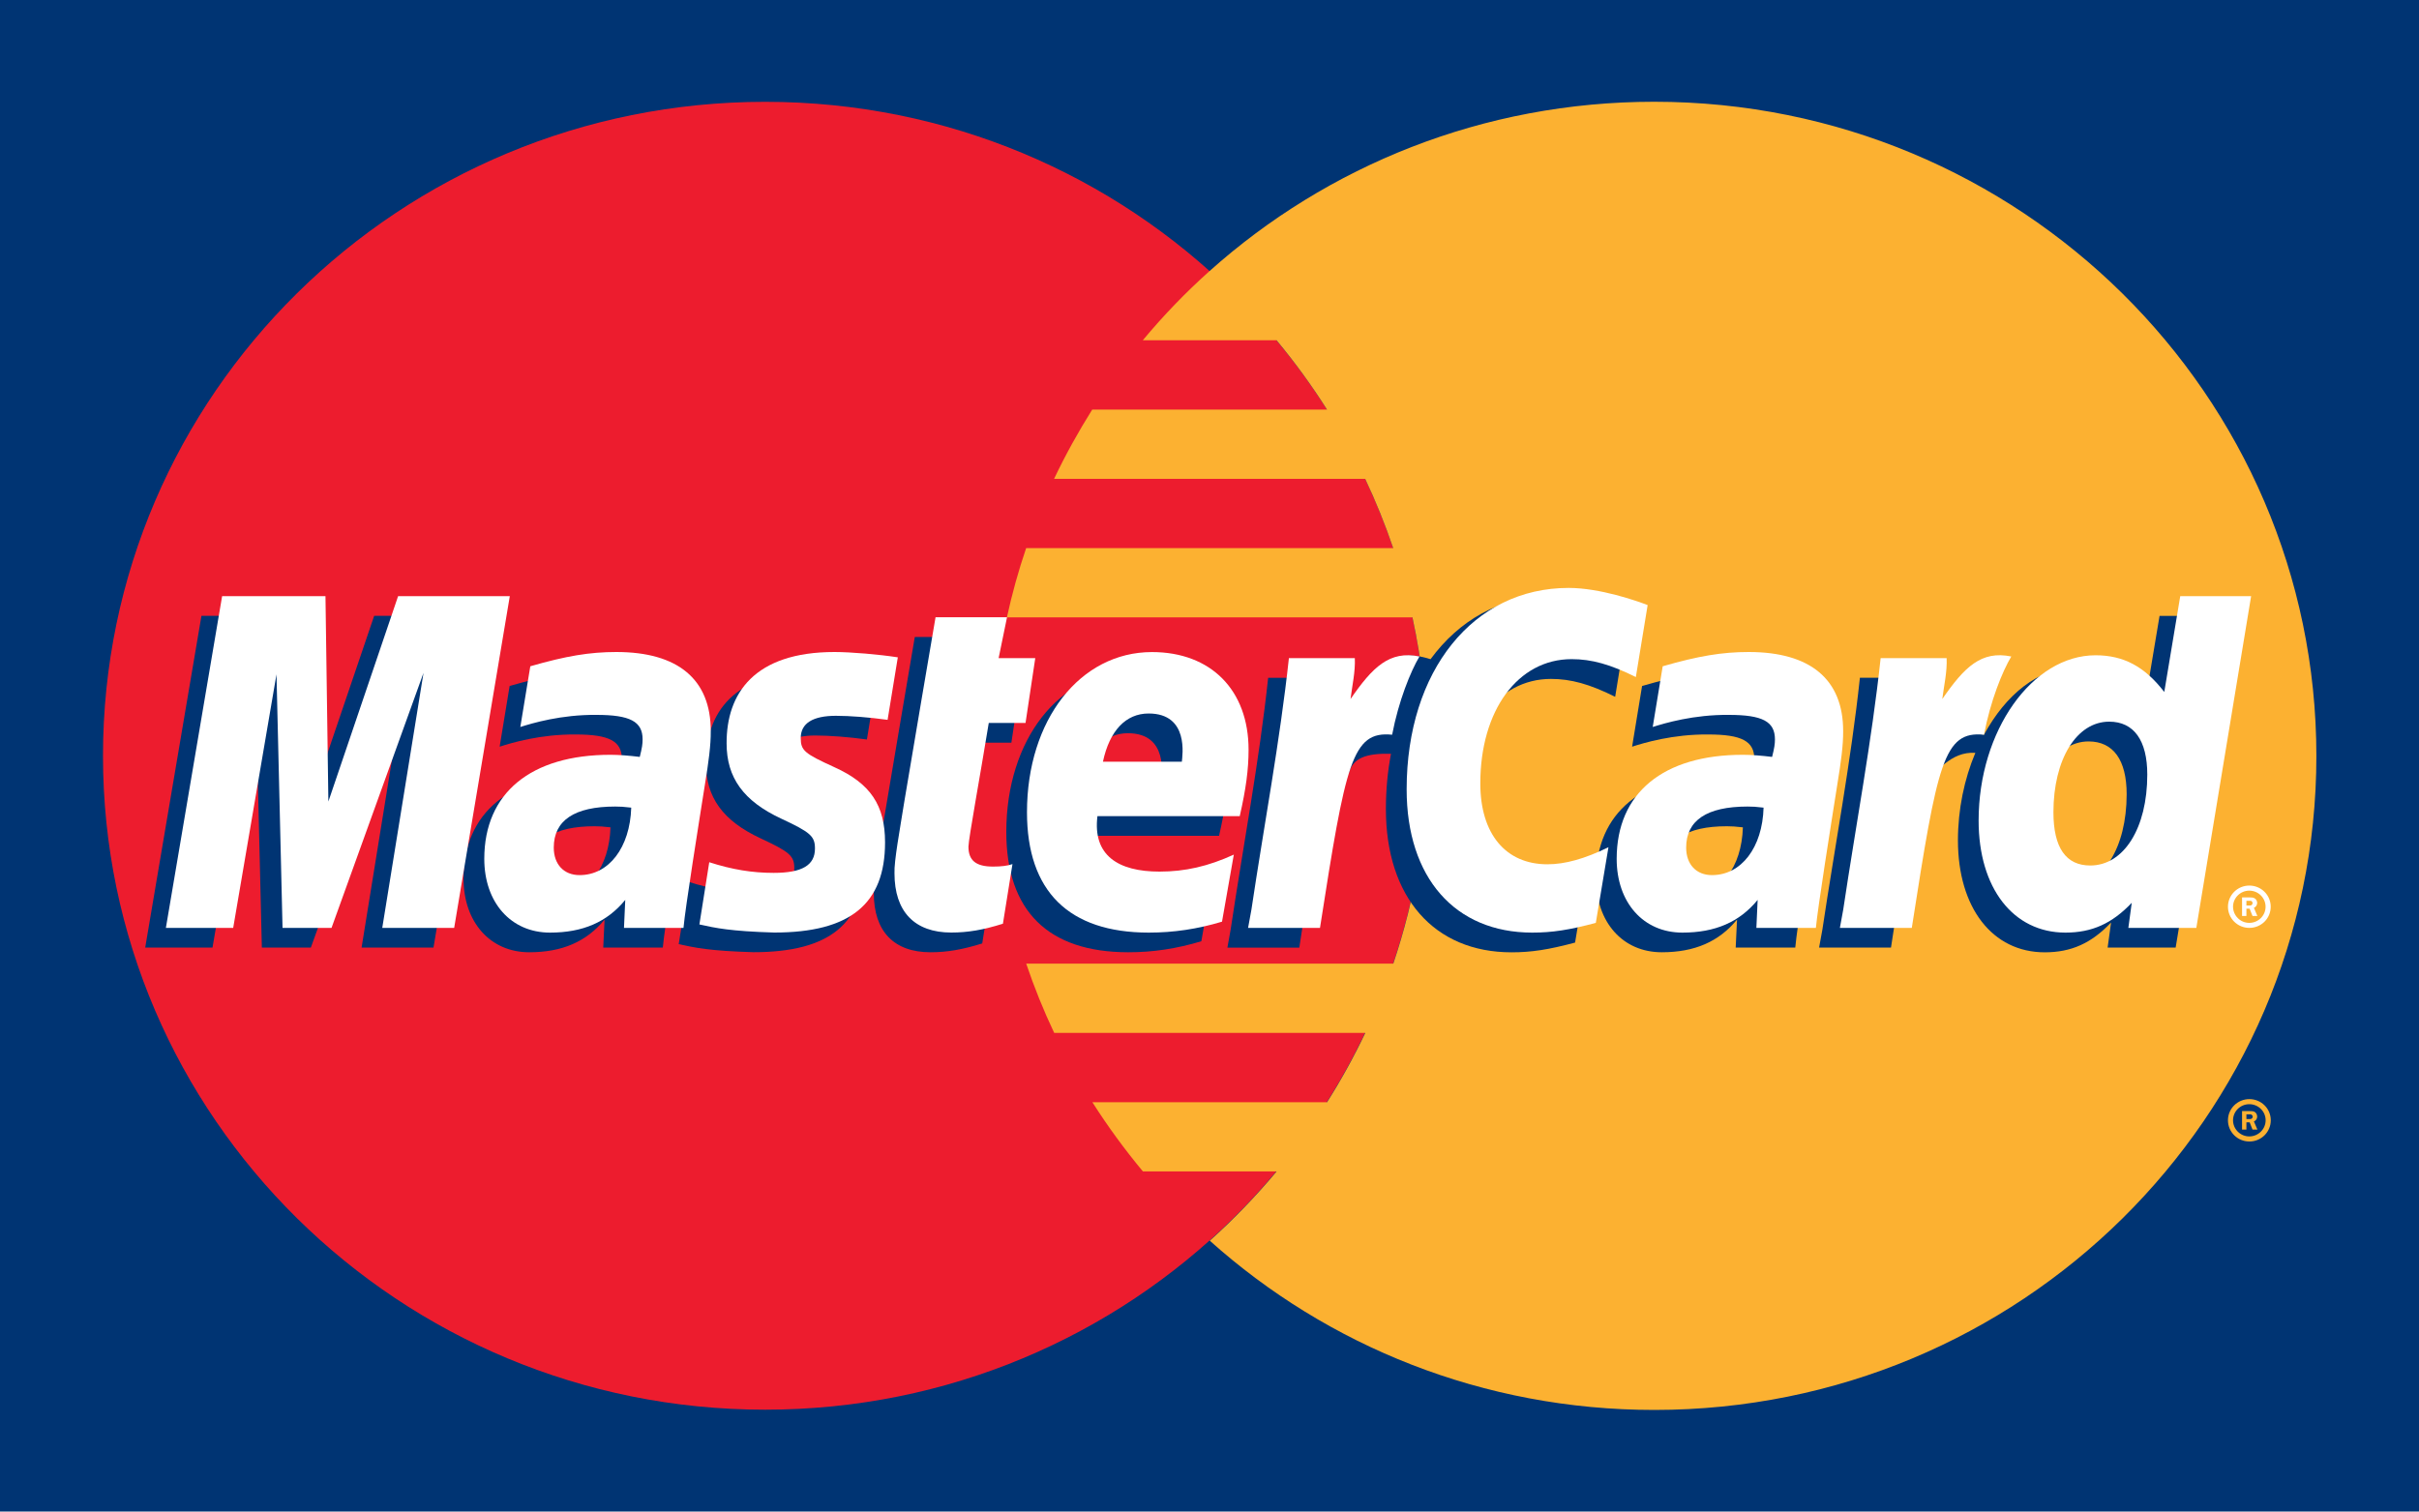
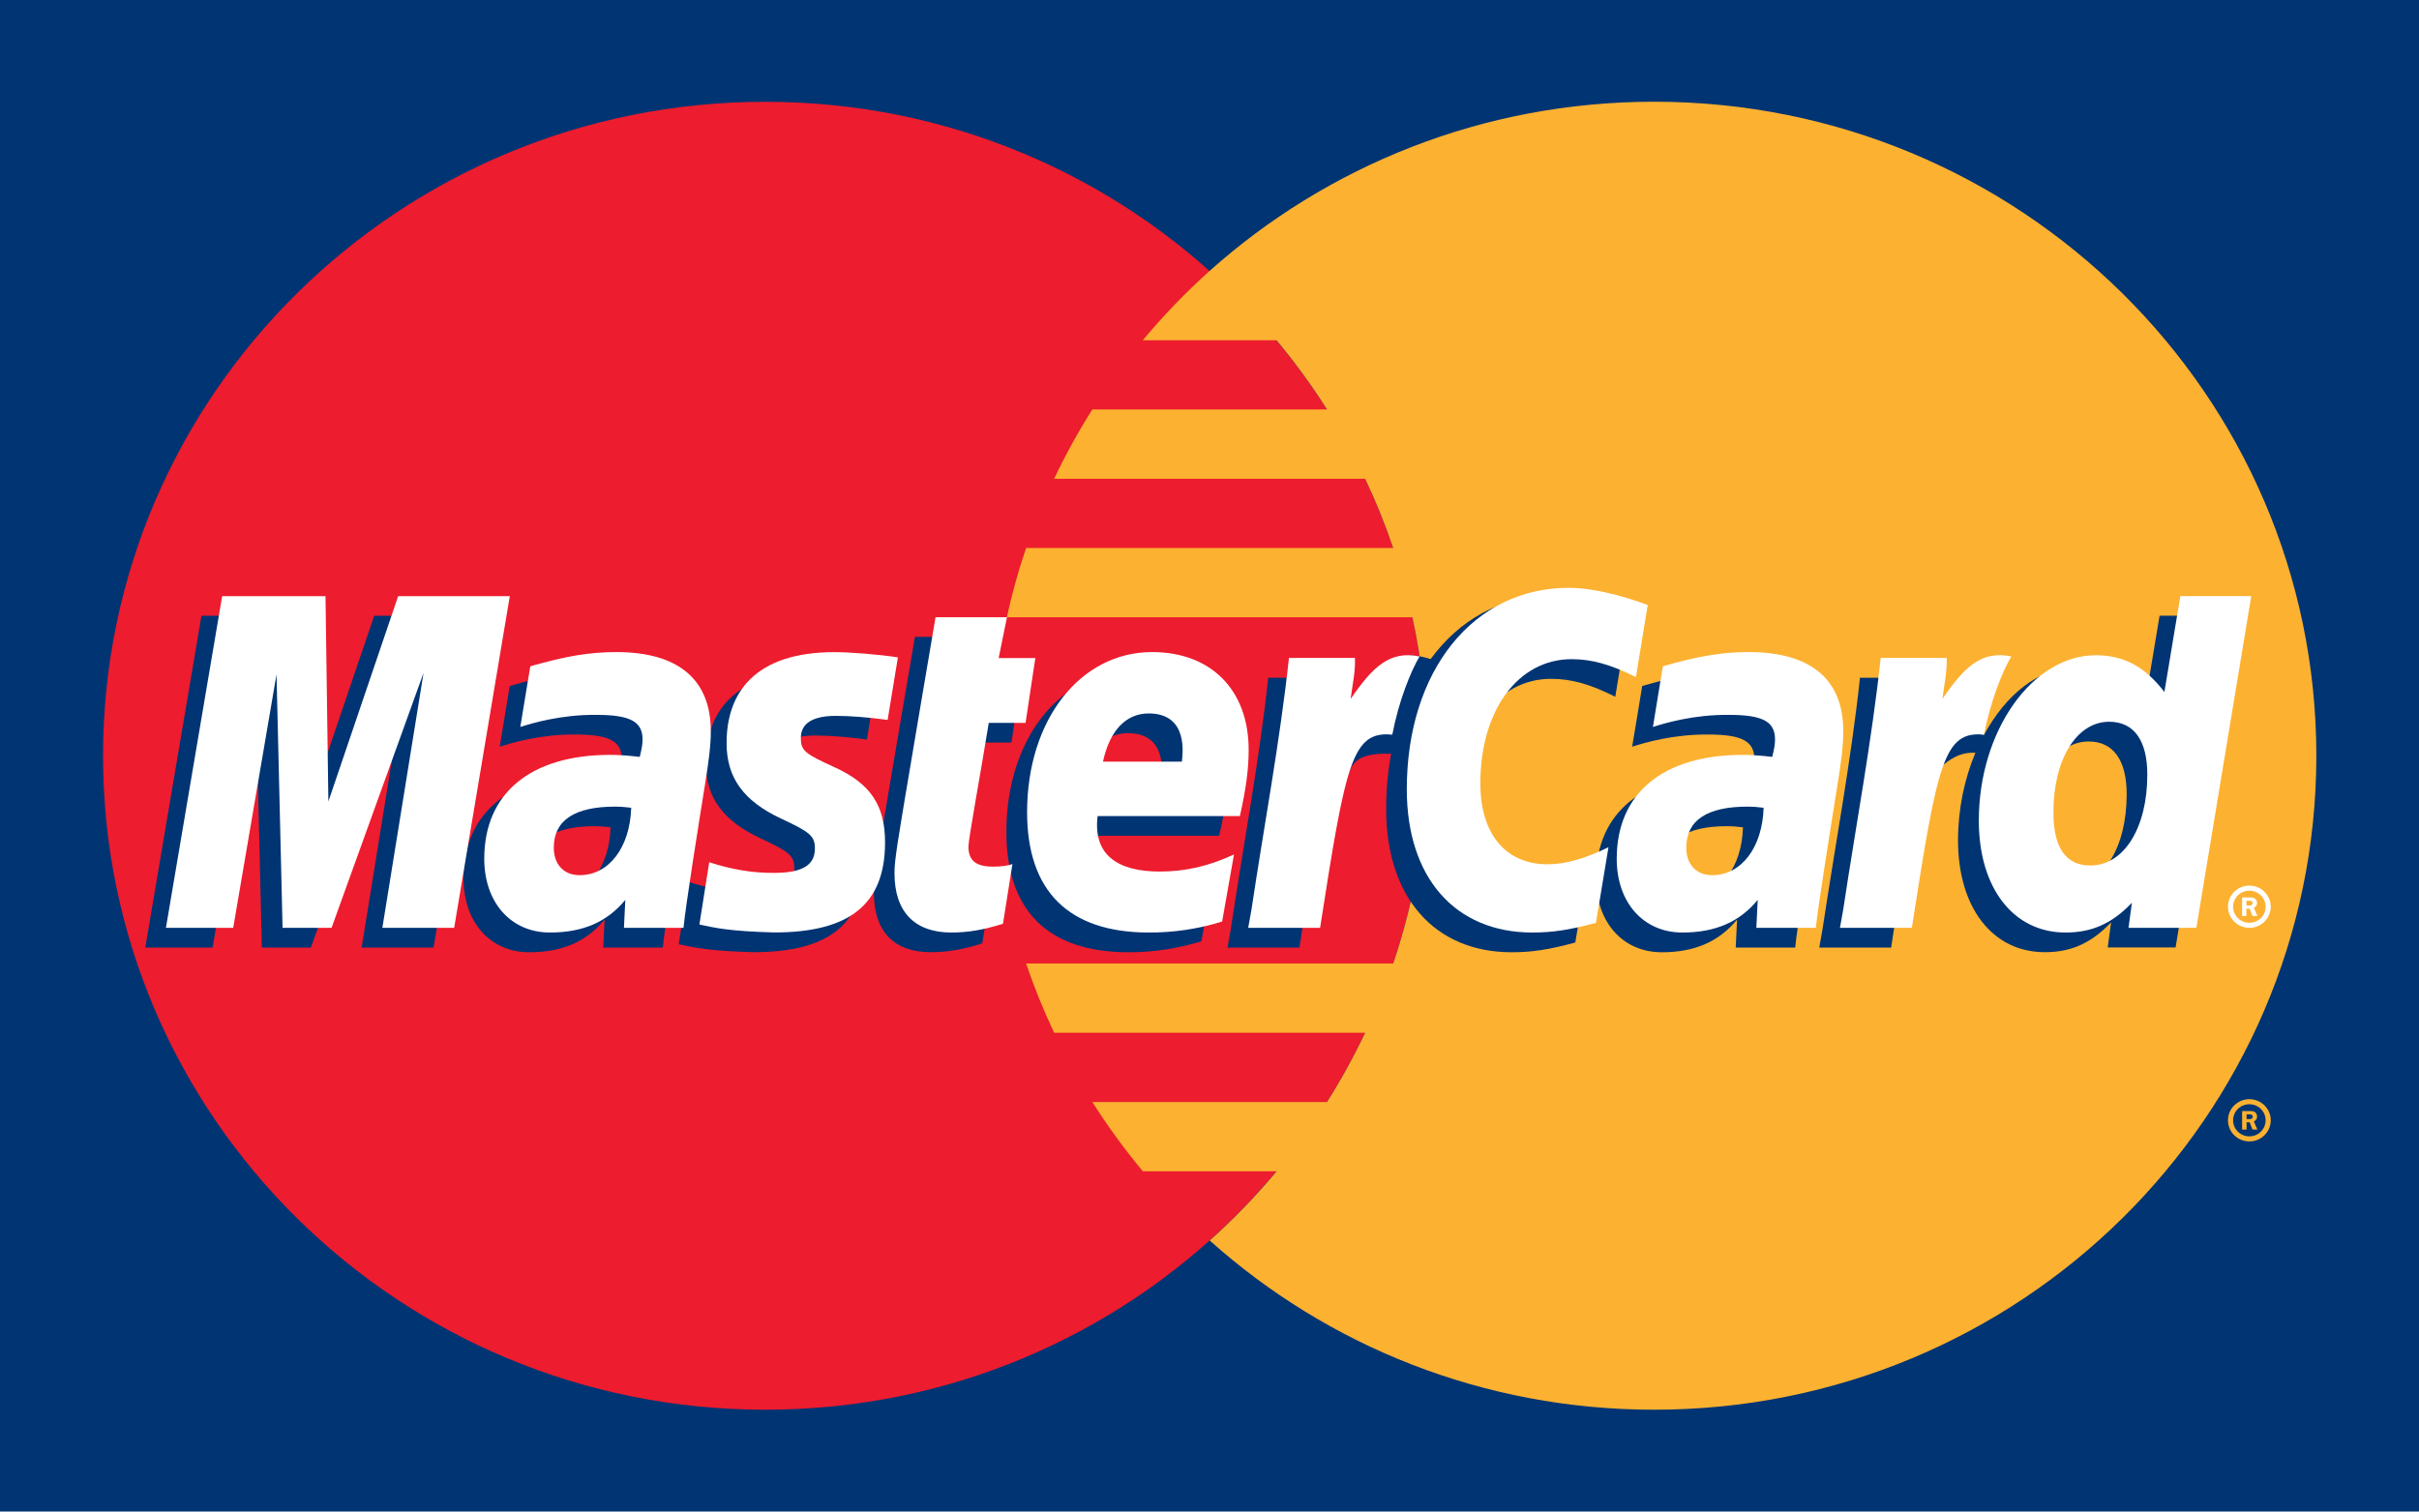
- <svg xmlns="http://www.w3.org/2000/svg" version="1.1" x="0px" y="0px" width="40px" height="25px" viewBox="0 0 40 25" overflow="visible" enable-background="new 0 0 40 25" xml:space="preserve">
+ <svg xmlns="http://www.w3.org/2000/svg" version="1.1" x="0px" y="0px" width="32px" height="20px" viewBox="0 0 32 20" overflow="visible" enable-background="new 0 0 32 20" xml:space="preserve">
  <defs>
</defs>
-   <rect fill="#003473" width="40" height="25" />
-   <ellipse fill="#ED1C2E" cx="12.652" cy="12.5" rx="10.949" ry="10.816" />
-   <path fill="#FCB131" d="M27.352,1.683c-2.83,0-5.407,1.06-7.351,2.8c-0.396,0.354-0.765,0.737-1.104,1.145h2.212  c0.302,0.363,0.58,0.745,0.834,1.146h-3.882c-0.231,0.368-0.443,0.75-0.631,1.146h5.144c0.176,0.37,0.33,0.753,0.464,1.146h-6.07  c-0.127,0.372-0.233,0.754-0.318,1.145h6.706c0.16,0.738,0.246,1.505,0.246,2.291c0,1.2-0.198,2.356-0.563,3.436h-6.07  c0.133,0.393,0.287,0.775,0.463,1.146h5.144c-0.188,0.395-0.398,0.776-0.632,1.146h-3.881c0.254,0.399,0.533,0.781,0.836,1.145  h2.211c-0.34,0.407-0.71,0.791-1.105,1.146c1.942,1.74,4.52,2.799,7.35,2.799c6.047,0,10.948-4.842,10.948-10.816  S33.398,1.683,27.352,1.683z" />
-   <path fill="#FCB131" d="M36.841,18.529c0-0.193,0.158-0.35,0.354-0.35c0.196,0,0.354,0.156,0.354,0.35s-0.157,0.351-0.354,0.351  C36.999,18.88,36.841,18.723,36.841,18.529z M37.194,18.796c0.148,0,0.27-0.12,0.27-0.267s-0.121-0.266-0.27-0.266  s-0.269,0.119-0.269,0.266S37.046,18.796,37.194,18.796z M37.146,18.683h-0.072v-0.306h0.132c0.027,0,0.055,0,0.079,0.015  c0.025,0.017,0.039,0.046,0.039,0.077c0,0.034-0.02,0.066-0.054,0.079l0.058,0.135h-0.081l-0.047-0.12h-0.054V18.683z   M37.146,18.509h0.041c0.015,0,0.03,0.001,0.044-0.006c0.012-0.008,0.019-0.021,0.019-0.035c0-0.012-0.009-0.025-0.019-0.032  c-0.013-0.007-0.032-0.005-0.046-0.005h-0.039V18.509z" />
-   <path fill="#003473" d="M10.095,13.684c-0.124-0.014-0.18-0.018-0.265-0.018c-0.674,0-1.015,0.229-1.015,0.679  c0,0.278,0.166,0.454,0.426,0.454C9.726,14.799,10.074,14.344,10.095,13.684z M10.96,15.673c-0.159,0-0.985,0-0.985,0l0.022-0.463  c-0.3,0.365-0.701,0.54-1.246,0.54c-0.644,0-1.086-0.497-1.086-1.219c0-1.088,0.769-1.722,2.087-1.722  c0.136,0,0.309,0.013,0.485,0.035c0.036-0.147,0.046-0.211,0.046-0.29c0-0.295-0.207-0.406-0.762-0.406  c-0.582-0.006-1.062,0.138-1.259,0.202c0.013-0.074,0.165-1.004,0.165-1.004C9.02,11.174,9.41,11.11,9.851,11.11  c1.021,0,1.562,0.453,1.56,1.309c0.003,0.229-0.036,0.512-0.096,0.884C11.211,13.949,10.99,15.335,10.96,15.673z" />
-   <polygon fill="#003473" points="7.168,15.673 5.979,15.673 6.661,11.454 5.14,15.673 4.33,15.673 4.229,11.479 3.514,15.673   2.401,15.673 3.331,10.186 5.04,10.186 5.144,13.257 6.187,10.186 8.088,10.186 " />
-   <path fill="#003473" d="M28.82,13.684c-0.125-0.014-0.18-0.018-0.265-0.018c-0.674,0-1.015,0.229-1.015,0.679  c0,0.278,0.166,0.454,0.426,0.454C28.451,14.799,28.8,14.344,28.82,13.684z M29.686,15.673c-0.159,0-0.985,0-0.985,0l0.022-0.463  c-0.3,0.365-0.701,0.54-1.245,0.54c-0.645,0-1.086-0.497-1.086-1.219c0-1.088,0.769-1.722,2.087-1.722  c0.135,0,0.307,0.013,0.484,0.035c0.036-0.147,0.046-0.211,0.046-0.29c0-0.295-0.207-0.406-0.762-0.406  c-0.582-0.006-1.062,0.138-1.259,0.202c0.013-0.074,0.165-1.004,0.165-1.004c0.592-0.173,0.983-0.236,1.422-0.236  c1.021,0,1.562,0.453,1.561,1.309c0.002,0.229-0.036,0.512-0.096,0.884C29.938,13.949,29.715,15.335,29.686,15.673z" />
-   <path fill="#003473" d="M16.242,15.604c-0.325,0.101-0.579,0.146-0.854,0.146c-0.608,0-0.939-0.346-0.939-0.98  c-0.009-0.198,0.087-0.717,0.163-1.189c0.068-0.417,0.515-3.046,0.515-3.046h1.182l-0.138,0.676h0.714l-0.161,1.073h-0.717  c-0.137,0.848-0.332,1.905-0.335,2.045c0,0.229,0.125,0.331,0.407,0.331c0.136,0,0.24-0.015,0.32-0.042L16.242,15.604z" />
-   <path fill="#003473" d="M19.865,15.568c-0.406,0.122-0.798,0.183-1.213,0.182c-1.322-0.002-2.012-0.685-2.012-1.991  c0-1.525,0.877-2.648,2.067-2.648c0.974,0,1.597,0.628,1.597,1.614c0,0.328-0.043,0.647-0.146,1.099h-2.353  c-0.079,0.647,0.34,0.916,1.027,0.916c0.423,0,0.805-0.086,1.229-0.28L19.865,15.568z M19.2,12.923  c0.008-0.093,0.126-0.796-0.55-0.796c-0.376,0-0.646,0.282-0.754,0.796H19.2z" />
-   <path fill="#003473" d="M11.673,12.621c0,0.563,0.276,0.953,0.904,1.245c0.481,0.224,0.557,0.29,0.557,0.493  c0,0.277-0.213,0.404-0.683,0.404c-0.354,0-0.685-0.056-1.065-0.178c0,0-0.155,0.984-0.163,1.031  c0.271,0.059,0.511,0.112,1.237,0.133c1.254,0,1.833-0.473,1.833-1.492c0-0.612-0.242-0.973-0.838-1.243  c-0.498-0.227-0.556-0.277-0.556-0.484c0-0.241,0.198-0.365,0.582-0.365c0.232,0,0.552,0.024,0.854,0.066l0.169-1.034  c-0.309-0.049-0.775-0.087-1.047-0.087C12.129,11.11,11.668,11.797,11.673,12.621z" />
-   <path fill="#003473" d="M25.646,11.229c0.33,0,0.639,0.085,1.062,0.296l0.194-1.191c-0.175-0.067-0.787-0.464-1.307-0.464  c-0.795,0-1.468,0.391-1.94,1.033c-0.69-0.226-0.974,0.23-1.321,0.685l-0.309,0.071c0.023-0.149,0.044-0.298,0.037-0.448h-1.092  c-0.148,1.382-0.413,2.779-0.62,4.162l-0.054,0.301h1.189c0.198-1.275,0.307-2.09,0.373-2.644l0.447-0.245  c0.067-0.245,0.276-0.328,0.696-0.318c-0.055,0.291-0.084,0.598-0.084,0.914c0,1.461,0.798,2.37,2.077,2.37  c0.329,0,0.612-0.044,1.051-0.161l0.208-1.251c-0.394,0.192-0.717,0.282-1.009,0.282c-0.691,0-1.109-0.505-1.109-1.338  C24.137,12.074,24.758,11.229,25.646,11.229z" />
-   <path fill="#003473" d="M35.71,10.186l-0.265,1.585c-0.324-0.423-0.674-0.729-1.135-0.729c-0.6,0-1.146,0.449-1.503,1.11  c-0.498-0.102-1.012-0.274-1.012-0.274l-0.001,0.004c0.04-0.37,0.057-0.595,0.053-0.672h-1.092c-0.148,1.382-0.413,2.779-0.62,4.162  l-0.055,0.301h1.189c0.161-1.03,0.283-1.887,0.374-2.565c0.406-0.362,0.61-0.678,1.021-0.657c-0.183,0.435-0.288,0.935-0.288,1.448  c0,1.115,0.57,1.852,1.435,1.852c0.437,0,0.771-0.149,1.097-0.493l-0.057,0.415h1.125l0.905-5.486H35.71z M34.223,14.642  c-0.404,0-0.609-0.297-0.609-0.88c0-0.877,0.383-1.499,0.922-1.499c0.409,0,0.63,0.307,0.63,0.874  C35.165,14.021,34.776,14.642,34.223,14.642z" />
-   <polygon fill="#FFFFFF" points="7.51,15.347 6.321,15.347 7.003,11.129 5.482,15.347 4.672,15.347 4.572,11.153 3.856,15.347   2.743,15.347 3.673,9.86 5.382,9.86 5.43,13.257 6.583,9.86 8.43,9.86 " />
-   <path fill="#FFFFFF" d="M10.438,13.358c-0.125-0.015-0.18-0.018-0.266-0.018c-0.674,0-1.015,0.229-1.015,0.679  c0,0.277,0.167,0.455,0.426,0.455C10.067,14.475,10.417,14.019,10.438,13.358z M11.302,15.347c-0.158,0-0.984,0-0.984,0l0.021-0.463  c-0.3,0.366-0.701,0.541-1.245,0.541c-0.645,0-1.086-0.498-1.086-1.22c0-1.088,0.769-1.721,2.087-1.721  c0.135,0,0.308,0.013,0.484,0.035c0.037-0.147,0.047-0.211,0.047-0.29c0-0.295-0.207-0.405-0.763-0.405  c-0.582-0.006-1.061,0.137-1.259,0.2c0.013-0.074,0.165-1.004,0.165-1.004c0.593-0.171,0.983-0.236,1.423-0.236  c1.021,0,1.562,0.454,1.561,1.309c0.002,0.229-0.036,0.514-0.097,0.885C11.554,13.623,11.332,15.01,11.302,15.347z" />
-   <path fill="#FFFFFF" d="M27.245,10.008l-0.195,1.19c-0.424-0.21-0.731-0.296-1.062-0.296c-0.888,0-1.51,0.847-1.51,2.056  c0,0.833,0.418,1.337,1.109,1.337c0.293,0,0.616-0.09,1.01-0.282l-0.209,1.251c-0.438,0.117-0.721,0.161-1.051,0.161  c-1.279,0-2.077-0.91-2.077-2.37c0-1.961,1.103-3.331,2.678-3.331C26.457,9.724,27.07,9.94,27.245,10.008z" />
-   <path fill="#FFFFFF" d="M29.162,13.358c-0.124-0.015-0.179-0.018-0.265-0.018c-0.674,0-1.015,0.229-1.015,0.679  c0,0.277,0.167,0.455,0.426,0.455C28.793,14.475,29.143,14.019,29.162,13.358z M30.027,15.347c-0.158,0-0.984,0-0.984,0l0.021-0.463  c-0.3,0.366-0.701,0.541-1.245,0.541c-0.645,0-1.086-0.498-1.086-1.22c0-1.088,0.768-1.721,2.087-1.721  c0.135,0,0.307,0.013,0.483,0.035c0.037-0.147,0.047-0.211,0.047-0.29c0-0.295-0.206-0.405-0.762-0.405  c-0.581-0.006-1.061,0.137-1.259,0.2c0.013-0.074,0.165-1.004,0.165-1.004c0.593-0.171,0.983-0.236,1.423-0.236  c1.021,0,1.562,0.454,1.561,1.309c0.002,0.229-0.036,0.514-0.097,0.885C30.279,13.623,30.058,15.01,30.027,15.347z" />
-   <path fill="#FFFFFF" d="M16.584,15.278c-0.325,0.102-0.579,0.146-0.854,0.146c-0.607,0-0.939-0.346-0.939-0.98  c-0.009-0.198,0.088-0.716,0.163-1.189c0.068-0.418,0.516-3.046,0.516-3.046h1.182l-0.139,0.676h0.606l-0.161,1.072H16.35  c-0.138,0.849-0.333,1.905-0.336,2.046c0,0.23,0.125,0.33,0.407,0.33c0.136,0,0.24-0.013,0.321-0.041L16.584,15.278z" />
-   <path fill="#FFFFFF" d="M20.207,15.244c-0.405,0.122-0.798,0.181-1.212,0.181c-1.323-0.001-2.013-0.685-2.013-1.991  c0-1.526,0.877-2.649,2.067-2.649c0.975,0,1.597,0.63,1.597,1.615c0,0.328-0.043,0.646-0.146,1.099h-2.353  c-0.08,0.647,0.34,0.917,1.026,0.917c0.423,0,0.805-0.087,1.229-0.281L20.207,15.244z M19.543,12.598  c0.007-0.094,0.125-0.797-0.55-0.797c-0.376,0-0.646,0.284-0.755,0.797H19.543z" />
-   <path fill="#FFFFFF" d="M12.015,12.296c0,0.564,0.277,0.953,0.905,1.245c0.481,0.224,0.556,0.29,0.556,0.493  c0,0.277-0.212,0.403-0.683,0.403c-0.354,0-0.685-0.054-1.065-0.176c0,0-0.155,0.983-0.163,1.029  c0.271,0.06,0.511,0.112,1.237,0.134c1.254,0,1.833-0.472,1.833-1.492c0-0.613-0.242-0.974-0.838-1.243  c-0.498-0.227-0.556-0.276-0.556-0.484c0-0.241,0.198-0.366,0.582-0.366c0.233,0,0.552,0.025,0.854,0.067l0.169-1.034  c-0.308-0.048-0.774-0.088-1.046-0.088C12.471,10.784,12.011,11.471,12.015,12.296z" />
-   <path fill="#FFFFFF" d="M36.318,15.347h-1.124l0.056-0.415c-0.326,0.344-0.66,0.493-1.096,0.493c-0.864,0-1.436-0.736-1.436-1.853  c0-1.484,0.886-2.734,1.934-2.734c0.461,0,0.811,0.185,1.136,0.607l0.264-1.585h1.172L36.318,15.347z M34.564,14.315  c0.555,0,0.943-0.619,0.943-1.503c0-0.567-0.222-0.876-0.63-0.876c-0.539,0-0.922,0.622-0.922,1.5  C33.956,14.021,34.161,14.315,34.564,14.315z" />
-   <path fill="#FFFFFF" d="M31.098,10.885c-0.148,1.381-0.413,2.779-0.619,4.161l-0.055,0.301h1.189  c0.425-2.729,0.527-3.262,1.194-3.195c0.106-0.559,0.304-1.048,0.451-1.294c-0.498-0.102-0.776,0.176-1.141,0.704  c0.029-0.229,0.082-0.45,0.072-0.677H31.098z" />
-   <path fill="#FFFFFF" d="M21.313,10.885c-0.149,1.381-0.414,2.779-0.62,4.161l-0.055,0.301h1.189  c0.426-2.729,0.527-3.262,1.193-3.195c0.107-0.559,0.305-1.048,0.452-1.294c-0.497-0.102-0.776,0.176-1.14,0.704  c0.028-0.229,0.081-0.45,0.071-0.677H21.313z" />
-   <path fill="#FFFFFF" d="M36.841,14.997c0-0.193,0.158-0.35,0.353-0.35c0.196,0,0.354,0.156,0.354,0.35s-0.157,0.35-0.354,0.35  C36.999,15.347,36.841,15.19,36.841,14.997z M37.193,15.264c0.149,0,0.27-0.12,0.27-0.267c0-0.146-0.12-0.266-0.27-0.266  c-0.147,0-0.268,0.12-0.268,0.266C36.926,15.144,37.046,15.264,37.193,15.264z M37.146,15.15h-0.072v-0.307h0.131  c0.027,0,0.056,0.001,0.079,0.016c0.026,0.016,0.04,0.046,0.04,0.076c0,0.034-0.021,0.067-0.054,0.08l0.057,0.135h-0.08  l-0.048-0.121h-0.053V15.15z M37.146,14.977h0.04c0.015,0,0.031,0.001,0.044-0.007c0.012-0.007,0.018-0.021,0.018-0.034  c0-0.012-0.007-0.025-0.017-0.032c-0.013-0.007-0.033-0.005-0.047-0.005h-0.038V14.977z" />
+   <rect fill="#003473" width="32" height="20" />
+   <ellipse fill="#ED1C2E" cx="10.122" cy="10" rx="8.759" ry="8.653" />
+   <path fill="#FCB131" d="M21.881,1.346c-2.264,0-4.324,0.848-5.88,2.239c-0.316,0.284-0.611,0.591-0.884,0.917h1.77  c0.242,0.29,0.465,0.596,0.668,0.916h-3.105c-0.186,0.294-0.355,0.6-0.505,0.917h4.114c0.141,0.296,0.265,0.602,0.371,0.916h-4.856  c-0.102,0.298-0.187,0.604-0.255,0.916h5.365c0.129,0.591,0.197,1.204,0.197,1.833c0,0.96-0.158,1.885-0.451,2.749h-4.856  c0.106,0.313,0.23,0.619,0.371,0.916h4.114c-0.15,0.316-0.318,0.622-0.505,0.917h-3.104c0.203,0.319,0.426,0.625,0.668,0.916h1.77  c-0.272,0.326-0.568,0.633-0.885,0.916c1.555,1.392,3.616,2.239,5.879,2.239c4.838,0,8.76-3.874,8.76-8.653  S26.719,1.346,21.881,1.346z" />
+   <path fill="#FCB131" d="M29.473,14.824c0-0.155,0.127-0.28,0.283-0.28s0.283,0.125,0.283,0.28c0,0.154-0.127,0.279-0.283,0.279  S29.473,14.979,29.473,14.824z M29.756,15.036c0.119,0,0.215-0.095,0.215-0.212c0-0.118-0.096-0.213-0.215-0.213  s-0.215,0.095-0.215,0.213C29.541,14.941,29.637,15.036,29.756,15.036z M29.719,14.946H29.66v-0.245h0.105  c0.021,0,0.043,0,0.062,0.012c0.02,0.014,0.031,0.037,0.031,0.062c0,0.028-0.016,0.054-0.043,0.063l0.047,0.108h-0.064L29.76,14.85  h-0.041V14.946z M29.719,14.808h0.031c0.012,0,0.025,0,0.035-0.005c0.01-0.007,0.016-0.018,0.016-0.028  c0-0.01-0.008-0.021-0.016-0.025c-0.01-0.006-0.025-0.005-0.037-0.005h-0.029V14.808z" />
+   <path fill="#003473" d="M8.077,10.947c-0.1-0.012-0.144-0.015-0.212-0.015c-0.539,0-0.812,0.183-0.812,0.543  c0,0.223,0.133,0.364,0.34,0.364C7.781,11.84,8.06,11.476,8.077,10.947z M8.768,12.538c-0.126,0-0.788,0-0.788,0l0.018-0.37  C7.758,12.46,7.437,12.6,7.001,12.6c-0.515,0-0.869-0.397-0.869-0.976c0-0.869,0.615-1.376,1.669-1.376  c0.108,0,0.246,0.01,0.388,0.027c0.029-0.117,0.037-0.168,0.037-0.231c0-0.236-0.166-0.325-0.61-0.325  C7.152,9.714,6.769,9.829,6.611,9.88c0.01-0.06,0.132-0.803,0.132-0.803C7.216,8.939,7.529,8.888,7.88,8.888  c0.817,0,1.25,0.362,1.249,1.047c0.001,0.184-0.029,0.41-0.077,0.708C8.969,11.159,8.792,12.268,8.768,12.538z" />
+   <polygon fill="#003473" points="5.735,12.538 4.784,12.538 5.329,9.163 4.112,12.538 3.464,12.538 3.384,9.183 2.812,12.538   1.922,12.538 2.665,8.148 4.033,8.148 4.115,10.605 4.95,8.148 6.47,8.148 " />
+   <path fill="#003473" d="M23.057,10.947c-0.1-0.012-0.143-0.015-0.211-0.015c-0.541,0-0.812,0.183-0.812,0.543  c0,0.223,0.133,0.364,0.34,0.364C22.762,11.84,23.041,11.476,23.057,10.947z M23.748,12.538c-0.127,0-0.787,0-0.787,0l0.018-0.37  c-0.24,0.292-0.561,0.432-0.996,0.432c-0.516,0-0.869-0.397-0.869-0.976c0-0.869,0.615-1.376,1.67-1.376  c0.107,0,0.246,0.01,0.387,0.027c0.029-0.117,0.037-0.168,0.037-0.231c0-0.236-0.166-0.325-0.609-0.325  c-0.465-0.005-0.85,0.11-1.008,0.161c0.012-0.06,0.133-0.803,0.133-0.803c0.475-0.138,0.787-0.189,1.139-0.189  c0.816,0,1.248,0.362,1.248,1.047c0.002,0.184-0.029,0.41-0.076,0.708C23.949,11.159,23.773,12.268,23.748,12.538z" />
+   <path fill="#003473" d="M12.994,12.483c-0.26,0.081-0.463,0.116-0.683,0.116c-0.486,0-0.751-0.276-0.751-0.784  c-0.007-0.158,0.07-0.573,0.13-0.952c0.055-0.333,0.413-2.436,0.413-2.436h0.945l-0.11,0.54h0.571l-0.129,0.858h-0.573  c-0.11,0.679-0.266,1.524-0.268,1.637c0,0.184,0.1,0.264,0.326,0.264c0.108,0,0.192-0.011,0.256-0.033L12.994,12.483z" />
+   <path fill="#003473" d="M15.893,12.455c-0.325,0.098-0.638,0.146-0.97,0.145c-1.058-0.002-1.61-0.547-1.61-1.593  c0-1.22,0.702-2.119,1.655-2.119c0.779,0,1.277,0.503,1.277,1.292c0,0.263-0.034,0.518-0.117,0.878h-1.882  c-0.063,0.519,0.271,0.733,0.822,0.733c0.338,0,0.644-0.068,0.982-0.224L15.893,12.455z M15.361,10.338  c0.006-0.074,0.1-0.637-0.44-0.637c-0.301,0-0.516,0.227-0.604,0.637H15.361z" />
+   <path fill="#003473" d="M9.338,10.097c0,0.451,0.222,0.763,0.724,0.996c0.385,0.18,0.445,0.232,0.445,0.395  c0,0.222-0.17,0.323-0.546,0.323c-0.284,0-0.548-0.044-0.853-0.142c0,0-0.125,0.787-0.13,0.825c0.216,0.046,0.409,0.089,0.989,0.105  c1.003,0,1.467-0.378,1.467-1.193c0-0.49-0.194-0.778-0.67-0.995c-0.398-0.181-0.445-0.221-0.445-0.388  c0-0.193,0.158-0.291,0.465-0.291c0.187,0,0.442,0.02,0.684,0.053l0.135-0.827c-0.246-0.039-0.62-0.07-0.837-0.07  C9.703,8.888,9.335,9.438,9.338,10.097z" />
+   <path fill="#003473" d="M20.518,8.982c0.264,0,0.51,0.067,0.85,0.237l0.156-0.953c-0.141-0.054-0.631-0.372-1.046-0.372  c-0.636,0-1.175,0.312-1.553,0.827c-0.552-0.181-0.779,0.185-1.058,0.548l-0.246,0.058c0.018-0.12,0.035-0.239,0.029-0.359h-0.873  c-0.119,1.105-0.331,2.225-0.496,3.33l-0.043,0.24h0.952c0.158-1.02,0.245-1.672,0.299-2.114l0.357-0.196  c0.055-0.197,0.221-0.264,0.557-0.255c-0.043,0.232-0.066,0.478-0.066,0.731c0,1.168,0.639,1.896,1.661,1.896  c0.264,0,0.49-0.034,0.841-0.129l0.166-1c-0.314,0.153-0.572,0.225-0.807,0.225c-0.553,0-0.888-0.403-0.888-1.069  C19.31,9.659,19.807,8.982,20.518,8.982z" />
+   <path fill="#003473" d="M28.568,8.148l-0.211,1.268c-0.26-0.338-0.539-0.582-0.908-0.582c-0.48,0-0.916,0.359-1.203,0.889  c-0.398-0.082-0.809-0.221-0.809-0.221v0.003c0.031-0.296,0.045-0.476,0.041-0.537h-0.873c-0.119,1.105-0.33,2.225-0.496,3.33  l-0.043,0.24h0.951c0.129-0.824,0.227-1.509,0.299-2.052c0.324-0.29,0.488-0.543,0.816-0.526c-0.146,0.348-0.23,0.748-0.23,1.158  c0,0.893,0.457,1.481,1.148,1.481c0.348,0,0.615-0.119,0.877-0.395l-0.045,0.332h0.898l0.725-4.389H28.568z M27.379,11.713  c-0.324,0-0.488-0.237-0.488-0.703c0-0.702,0.307-1.199,0.738-1.199c0.326,0,0.504,0.245,0.504,0.698  C28.133,11.217,27.822,11.713,27.379,11.713z" />
+   <polygon fill="#FFFFFF" points="6.008,12.277 5.058,12.277 5.603,8.903 4.386,12.277 3.738,12.277 3.658,8.923 3.085,12.277   2.195,12.277 2.939,7.888 4.306,7.888 4.344,10.605 5.267,7.888 6.744,7.888 " />
+   <path fill="#FFFFFF" d="M8.35,10.688c-0.1-0.012-0.144-0.015-0.212-0.015c-0.539,0-0.812,0.182-0.812,0.543  c0,0.222,0.133,0.364,0.341,0.364C8.055,11.58,8.333,11.215,8.35,10.688z M9.042,12.277c-0.127,0-0.788,0-0.788,0l0.018-0.37  c-0.24,0.292-0.561,0.432-0.997,0.432c-0.516,0-0.869-0.397-0.869-0.976c0-0.869,0.615-1.375,1.669-1.375  c0.108,0,0.246,0.01,0.388,0.027c0.029-0.118,0.037-0.168,0.037-0.232c0-0.236-0.166-0.324-0.61-0.324  c-0.465-0.005-0.849,0.109-1.007,0.16c0.01-0.059,0.132-0.803,0.132-0.803C7.49,8.68,7.803,8.628,8.154,8.628  c0.817,0,1.249,0.362,1.249,1.047c0.001,0.184-0.029,0.41-0.077,0.707C9.243,10.898,9.066,12.008,9.042,12.277z" />
+   <path fill="#FFFFFF" d="M21.797,8.006l-0.156,0.953c-0.34-0.169-0.586-0.237-0.85-0.237c-0.71,0-1.208,0.678-1.208,1.645  c0,0.667,0.335,1.069,0.888,1.069c0.234,0,0.492-0.072,0.807-0.226l-0.166,1.001c-0.351,0.094-0.576,0.128-0.84,0.128  c-1.024,0-1.662-0.727-1.662-1.895c0-1.569,0.881-2.666,2.142-2.666C21.166,7.778,21.656,7.952,21.797,8.006z" />
+   <path fill="#FFFFFF" d="M23.33,10.688c-0.1-0.012-0.143-0.015-0.211-0.015c-0.539,0-0.812,0.182-0.812,0.543  c0,0.222,0.133,0.364,0.342,0.364C23.035,11.58,23.314,11.215,23.33,10.688z M24.021,12.277c-0.125,0-0.787,0-0.787,0l0.018-0.37  c-0.24,0.292-0.561,0.432-0.996,0.432c-0.516,0-0.869-0.397-0.869-0.976c0-0.869,0.615-1.375,1.67-1.375  c0.107,0,0.246,0.01,0.387,0.027c0.029-0.118,0.037-0.168,0.037-0.232c0-0.236-0.164-0.324-0.609-0.324  c-0.465-0.005-0.848,0.109-1.006,0.16c0.01-0.059,0.131-0.803,0.131-0.803c0.475-0.137,0.787-0.188,1.139-0.188  c0.816,0,1.25,0.362,1.248,1.047c0.002,0.184-0.029,0.41-0.076,0.707C24.225,10.898,24.047,12.008,24.021,12.277z" />
+   <path fill="#FFFFFF" d="M13.268,12.223c-0.26,0.081-0.463,0.116-0.683,0.116c-0.486,0-0.752-0.275-0.752-0.783  c-0.006-0.159,0.07-0.573,0.131-0.952c0.055-0.334,0.412-2.437,0.412-2.437h0.945l-0.11,0.54h0.485l-0.129,0.858H13.08  c-0.11,0.68-0.267,1.524-0.269,1.637c0,0.185,0.1,0.265,0.326,0.265c0.108,0,0.192-0.011,0.256-0.034L13.268,12.223z" />
+   <path fill="#FFFFFF" d="M16.167,12.194c-0.325,0.099-0.639,0.146-0.97,0.145c-1.059,0-1.61-0.547-1.61-1.592  c0-1.221,0.702-2.119,1.654-2.119c0.78,0,1.277,0.503,1.277,1.292c0,0.262-0.035,0.518-0.116,0.878h-1.882  c-0.064,0.518,0.271,0.734,0.821,0.734c0.338,0,0.644-0.069,0.983-0.226L16.167,12.194z M15.635,10.078  c0.005-0.075,0.101-0.638-0.44-0.638c-0.301,0-0.516,0.228-0.604,0.638H15.635z" />
+   <path fill="#FFFFFF" d="M9.612,9.836c0,0.452,0.222,0.763,0.724,0.997c0.385,0.179,0.444,0.231,0.444,0.394  c0,0.223-0.169,0.323-0.546,0.323c-0.284,0-0.548-0.043-0.852-0.141c0,0-0.125,0.787-0.13,0.824  c0.216,0.047,0.409,0.089,0.989,0.105c1.003,0,1.467-0.377,1.467-1.192c0-0.491-0.194-0.779-0.67-0.995  C10.64,9.97,10.594,9.93,10.594,9.764c0-0.193,0.158-0.292,0.465-0.292c0.187,0,0.441,0.02,0.683,0.054l0.136-0.828  c-0.247-0.038-0.62-0.069-0.837-0.069C9.977,8.628,9.609,9.177,9.612,9.836z" />
+   <path fill="#FFFFFF" d="M29.055,12.277h-0.898l0.045-0.332c-0.262,0.275-0.529,0.394-0.877,0.394c-0.691,0-1.148-0.588-1.148-1.481  c0-1.187,0.709-2.188,1.547-2.188c0.369,0,0.648,0.148,0.908,0.486l0.211-1.269h0.938L29.055,12.277z M27.652,11.452  c0.443,0,0.754-0.495,0.754-1.202c0-0.454-0.178-0.7-0.504-0.7c-0.432,0-0.738,0.497-0.738,1.199  C27.164,11.217,27.328,11.452,27.652,11.452z" />
+   <path fill="#FFFFFF" d="M24.879,8.707c-0.119,1.105-0.33,2.225-0.496,3.33l-0.043,0.24h0.951c0.34-2.184,0.422-2.609,0.955-2.556  c0.086-0.447,0.244-0.839,0.361-1.035c-0.398-0.082-0.621,0.14-0.912,0.562c0.023-0.183,0.064-0.36,0.057-0.542H24.879z" />
+   <path fill="#FFFFFF" d="M17.051,8.707c-0.119,1.105-0.331,2.225-0.496,3.33l-0.043,0.24h0.951c0.34-2.184,0.422-2.609,0.955-2.556  c0.086-0.447,0.244-0.839,0.361-1.035c-0.398-0.082-0.621,0.14-0.912,0.562c0.023-0.183,0.065-0.36,0.057-0.542H17.051z" />
+   <path fill="#FFFFFF" d="M29.473,11.998c0-0.155,0.127-0.28,0.283-0.28s0.283,0.125,0.283,0.28c0,0.153-0.127,0.279-0.283,0.279  S29.473,12.151,29.473,11.998z M29.756,12.21c0.119,0,0.215-0.095,0.215-0.212s-0.096-0.213-0.215-0.213s-0.215,0.096-0.215,0.213  S29.637,12.21,29.756,12.21z M29.717,12.12H29.66v-0.245h0.105c0.021,0,0.043,0.001,0.062,0.013c0.02,0.013,0.031,0.036,0.031,0.061  c0,0.028-0.016,0.054-0.043,0.063l0.047,0.108h-0.064l-0.039-0.097h-0.043V12.12z M29.717,11.981h0.033  c0.012,0,0.025,0.001,0.035-0.005s0.014-0.018,0.014-0.028c0-0.01-0.006-0.021-0.014-0.025c-0.01-0.006-0.025-0.004-0.037-0.004  h-0.031V11.981z" />
</svg>
